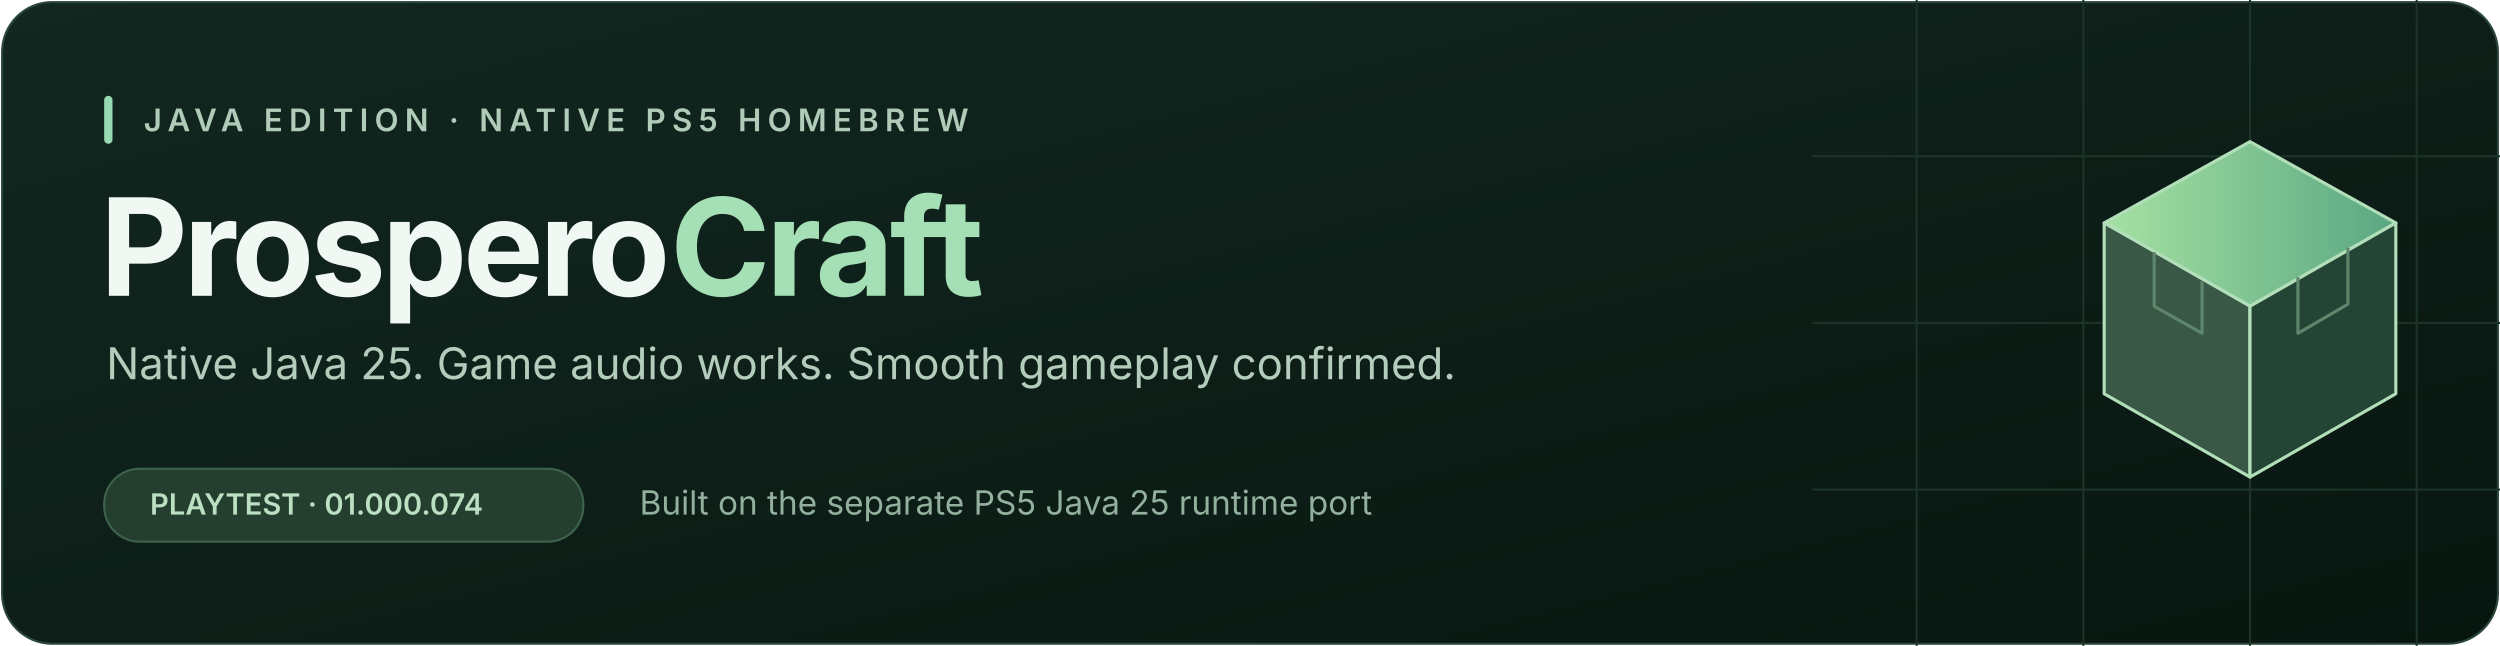
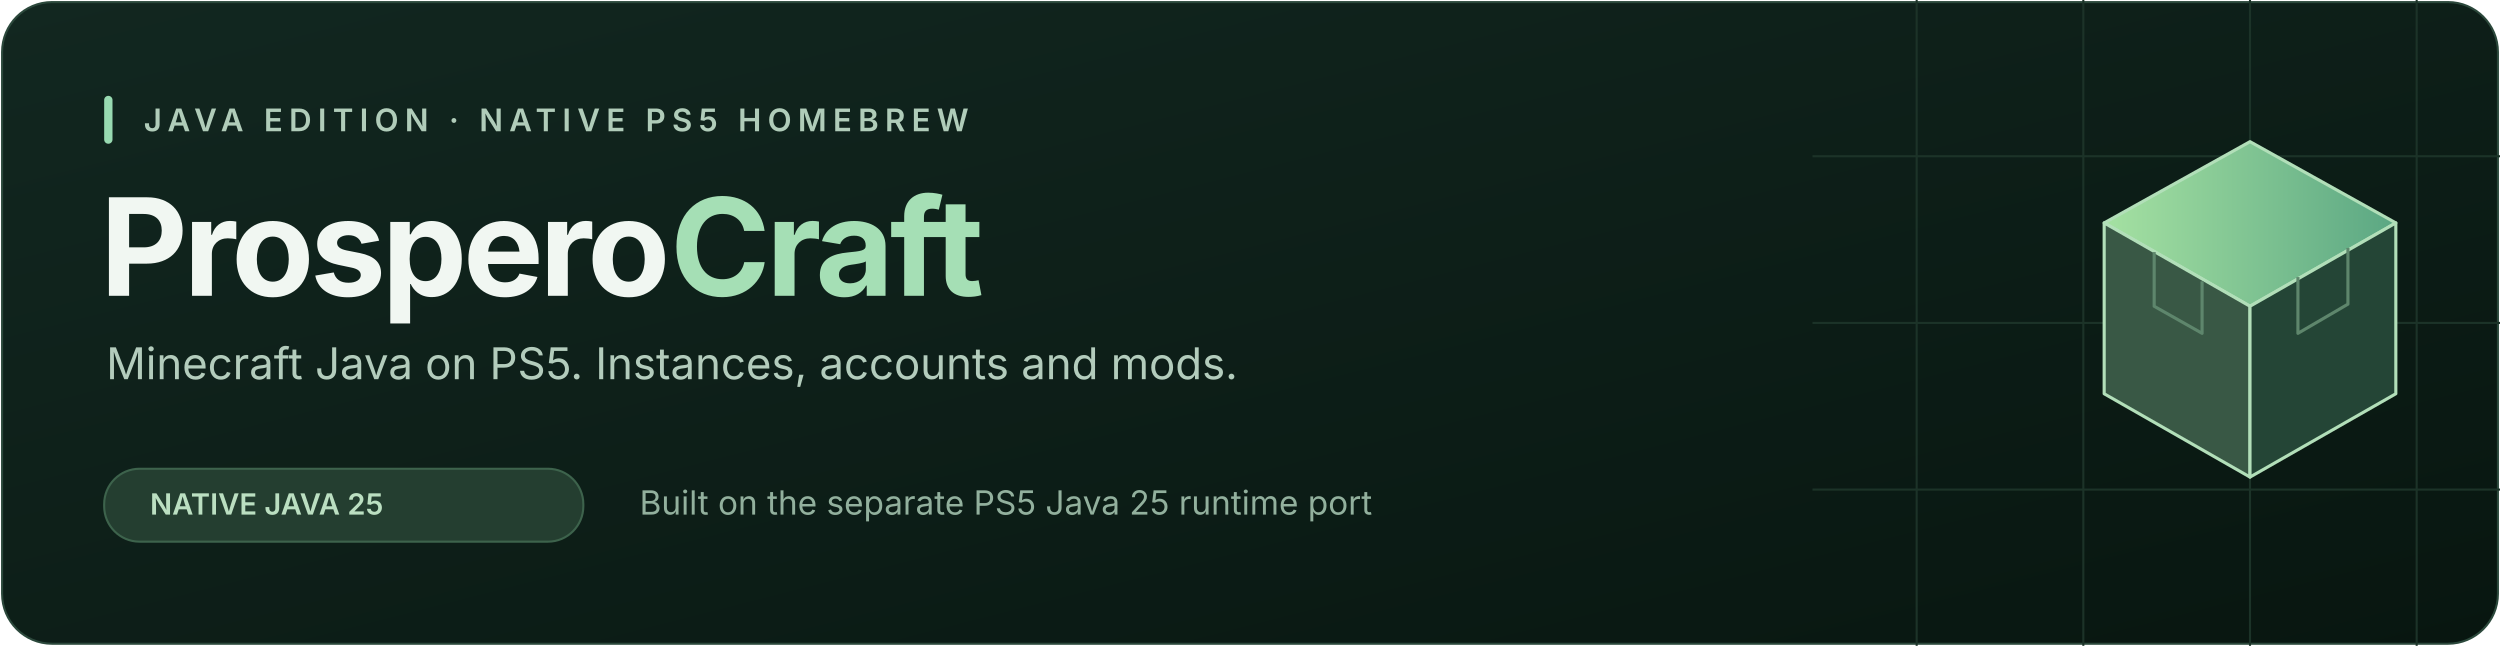
<svg xmlns="http://www.w3.org/2000/svg" width="1200" height="310" viewBox="0 0 1200 310" role="img" aria-labelledby="title description">
  <defs>
    <linearGradient id="background" x2="1" y2="1">
      <stop stop-color="#122720" />
      <stop offset="1" stop-color="#081610" />
    </linearGradient>
    <linearGradient id="grass">
      <stop stop-color="#a5e1a2" />
      <stop offset="1" stop-color="#5ba783" />
    </linearGradient>
  </defs>
  <rect x="1" y="1" width="1198" height="308" rx="24" fill="url(#background)" stroke="#2b483b" />
  <path d="M920 0v310M1000 0v310M1080 0v310M1160 0v310M870 75h330M870 155h330M870 235h330" stroke="#1c3328" />
  <g stroke="#b2dfb9" stroke-width="1.5" stroke-linejoin="round">
    <path d="M1010 107l70-39 70 39-70 40z" fill="url(#grass)" />
    <path d="M1010 107l70 40v82l-70-40z" fill="#395845" />
    <path d="M1080 147l70-40v82l-70 40z" fill="#244536" />
    <path d="M1034 121v26l23 13v-25M1103 133v27l24-14v-27" fill="none" stroke="#5e866c" />
  </g>
  <rect x="50" y="46" width="4" height="23" rx="2" fill="#98dab1" />
  <g font-family="Inter,Segoe UI,Arial,sans-serif">
    <text x="69" y="63" font-size="15" font-weight="600" letter-spacing="3" fill="#b0ccb9">JAVA EDITION · NATIVE PS5 HOMEBREW</text>
    <text x="48" y="142" font-size="65" font-weight="700" letter-spacing="-2" fill="#f1f7f2">Prospero<tspan fill="#a5dfb5">Craft</tspan>
    </text>
-     <text x="51" y="182" font-size="21" fill="#b3ccbc">Native Java 25. Game audio works. Smooth gameplay confirmed.</text>
+     <text x="51" y="182" font-size="21" fill="#b3ccbc">Minecraft Java on PS5. Instances, accounts and mods.</text>
    <rect x="50" y="225" width="230" height="35" rx="17" fill="#243e30" stroke="#3d634c" />
-     <text x="72" y="247" font-size="14" font-weight="600" fill="#bbdfc1">PLAYTEST · 01.000.074</text>
+     <text x="72" y="247" font-size="14" font-weight="600" fill="#bbdfc1">NATIVE JAVA 25</text>
    <text x="307" y="247" font-size="16" fill="#92b09d">Built on the separate PS5 Java 25 runtime port</text>
  </g>
</svg>
